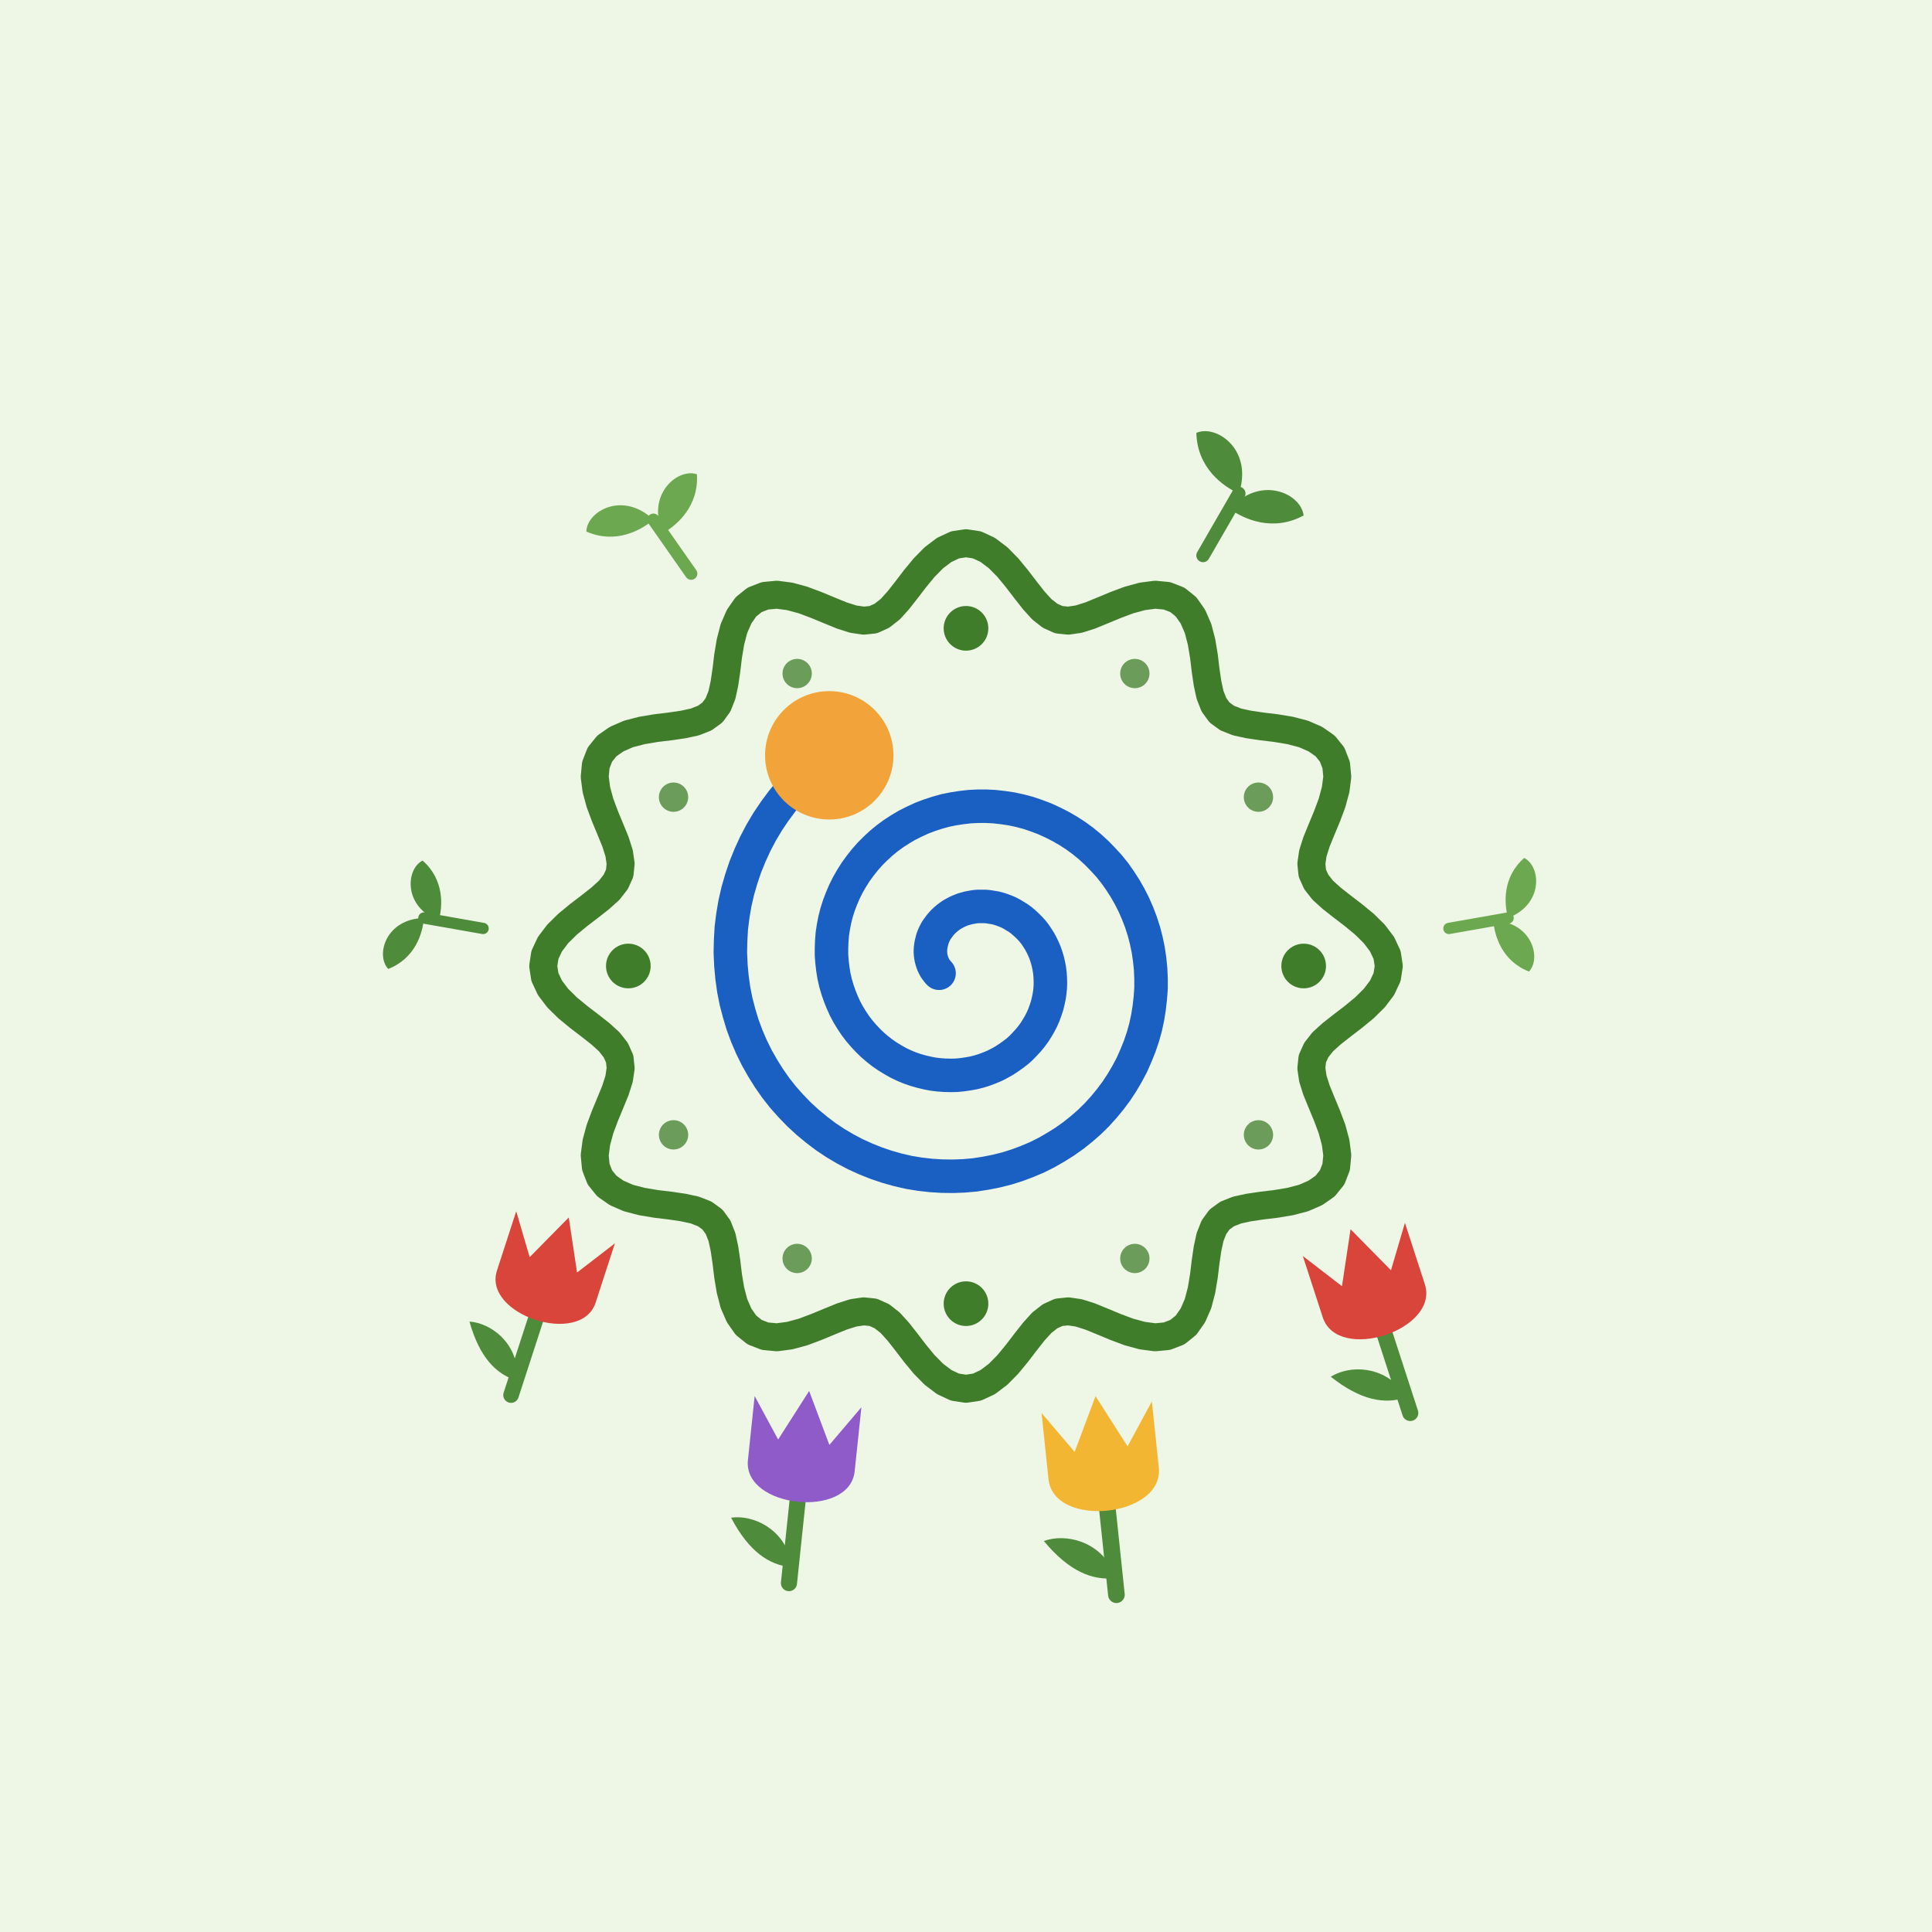
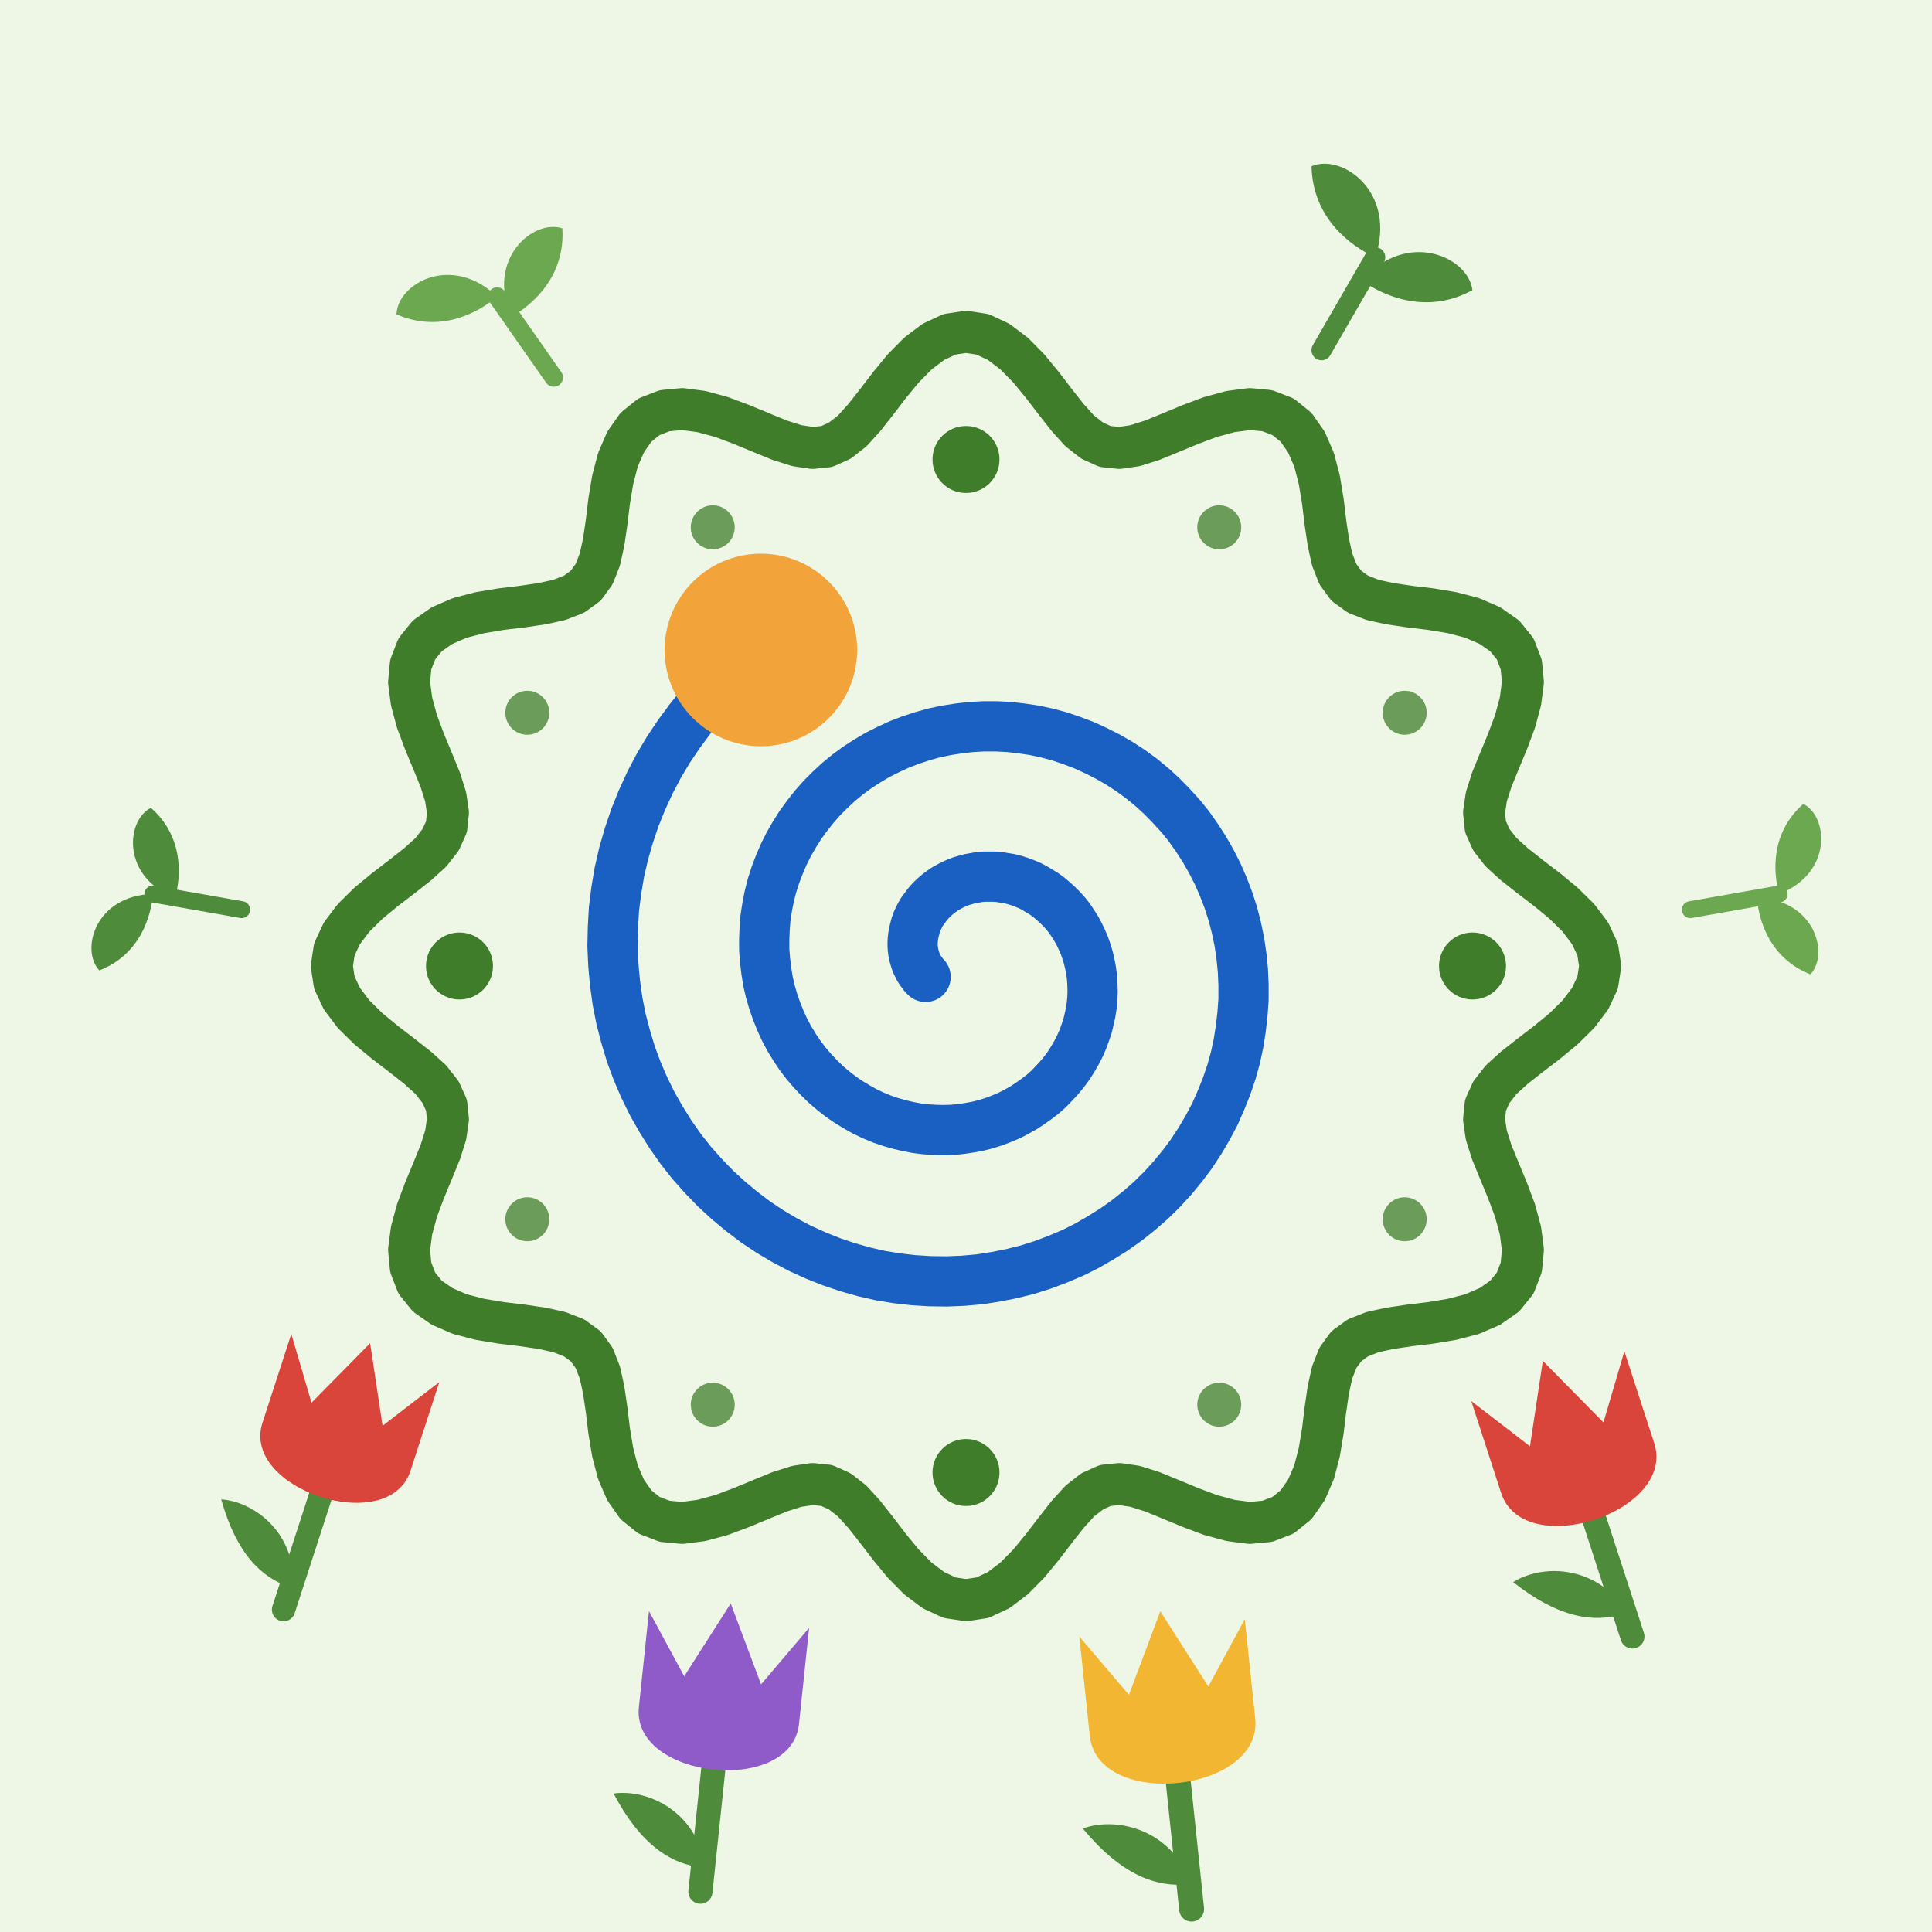
- <svg xmlns="http://www.w3.org/2000/svg" viewBox="0 0 108 108" width="512" height="512">
+ <svg xmlns="http://www.w3.org/2000/svg" viewBox="18 18 72 72" width="512" height="512">
  <rect width="108" height="108" fill="#EEF6E6" />
  <g transform="translate(76.98 73.28) rotate(-18) scale(0.6)">
    <path d="M0 2 L0 10" stroke="#4E8B3A" stroke-width="1.5" stroke-linecap="round" />
    <path d="M0 8 C-1 5 -4 4 -6 4.5 C-4 7.5 -2 8.5 0 8.5 Z" fill="#4E8B3A" />
    <path d="M-5 -7 L-2.4 -3.2 L0 -8 L2.4 -3.2 L5 -7 L5 -1 C5 3.5 -5 3.5 -5 -1 Z" fill="#D9453B" />
  </g>
  <g transform="translate(61.76 82.98) rotate(-6) scale(0.62)">
    <path d="M0 2 L0 10" stroke="#4E8B3A" stroke-width="1.5" stroke-linecap="round" />
    <path d="M0 8 C-1 5 -4 4 -6 4.5 C-4 7.5 -2 8.5 0 8.5 Z" fill="#4E8B3A" />
    <path d="M-5 -7 L-2.4 -3.2 L0 -8 L2.4 -3.2 L5 -7 L5 -1 C5 3.5 -5 3.5 -5 -1 Z" fill="#F2B632" />
  </g>
  <g transform="translate(44.73 82.53) rotate(6) scale(0.6)">
    <path d="M0 2 L0 10" stroke="#4E8B3A" stroke-width="1.5" stroke-linecap="round" />
    <path d="M0 8 C-1 5 -4 4 -6 4.5 C-4 7.5 -2 8.5 0 8.5 Z" fill="#4E8B3A" />
    <path d="M-5 -7 L-2.4 -3.2 L0 -8 L2.4 -3.2 L5 -7 L5 -1 C5 3.5 -5 3.5 -5 -1 Z" fill="#8E5BC9" />
  </g>
  <g transform="translate(30.36 72.47) rotate(18) scale(0.58)">
    <path d="M0 2 L0 10" stroke="#4E8B3A" stroke-width="1.5" stroke-linecap="round" />
    <path d="M0 8 C-1 5 -4 4 -6 4.5 C-4 7.5 -2 8.5 0 8.5 Z" fill="#4E8B3A" />
    <path d="M-5 -7 L-2.4 -3.2 L0 -8 L2.4 -3.2 L5 -7 L5 -1 C5 3.5 -5 3.5 -5 -1 Z" fill="#D9453B" />
  </g>
  <g transform="translate(69.00 28.02) rotate(30) scale(0.5)">
    <path d="M0 7 L0 -1" stroke="#4E8B3A" stroke-width="1.5" stroke-linecap="round" />
    <path d="M0 -1 C-1 -6 -6 -6.5 -7.5 -4.5 C-5.5 -1.2 -2 -0.8 0 -1 Z" fill="#4E8B3A" />
    <path d="M0 1 C1 -4 6 -4.5 7.5 -2.5 C5.5 0.8 2 1.2 0 1 Z" fill="#4E8B3A" />
  </g>
  <g transform="translate(36.79 29.43) rotate(-35) scale(0.46)">
    <path d="M0 7 L0 -1" stroke="#6BA84F" stroke-width="1.5" stroke-linecap="round" />
    <path d="M0 -1 C-1 -6 -6 -6.5 -7.5 -4.5 C-5.5 -1.2 -2 -0.8 0 -1 Z" fill="#6BA84F" />
    <path d="M0 1 C1 -4 6 -4.5 7.5 -2.5 C5.5 0.8 2 1.2 0 1 Z" fill="#6BA84F" />
  </g>
  <g transform="translate(83.89 51.39) rotate(80) scale(0.42)">
    <path d="M0 7 L0 -1" stroke="#6BA84F" stroke-width="1.5" stroke-linecap="round" />
    <path d="M0 -1 C-1 -6 -6 -6.5 -7.5 -4.5 C-5.5 -1.2 -2 -0.8 0 -1 Z" fill="#6BA84F" />
    <path d="M0 1 C1 -4 6 -4.5 7.5 -2.5 C5.5 0.8 2 1.2 0 1 Z" fill="#6BA84F" />
  </g>
  <g transform="translate(24.11 51.39) rotate(-80) scale(0.42)">
    <path d="M0 7 L0 -1" stroke="#4E8B3A" stroke-width="1.5" stroke-linecap="round" />
    <path d="M0 -1 C-1 -6 -6 -6.5 -7.5 -4.5 C-5.5 -1.2 -2 -0.8 0 -1 Z" fill="#4E8B3A" />
    <path d="M0 1 C1 -4 6 -4.5 7.5 -2.5 C5.5 0.8 2 1.2 0 1 Z" fill="#4E8B3A" />
  </g>
  <g transform="translate(54 54) scale(0.78) translate(-54 -54)">
    <path d="M54.00 23.70 L54.79 23.82 L55.56 24.18 L56.30 24.74 L57.00 25.45 L57.65 26.24 L58.27 27.05 L58.86 27.80 L59.43 28.43 L60.03 28.90 L60.65 29.18 L61.33 29.25 L62.08 29.14 L62.90 28.88 L63.78 28.52 L64.72 28.13 L65.68 27.77 L66.64 27.51 L67.56 27.39 L68.40 27.47 L69.15 27.76 L69.77 28.26 L70.26 28.96 L70.63 29.81 L70.88 30.77 L71.05 31.79 L71.17 32.79 L71.31 33.74 L71.49 34.57 L71.77 35.28 L72.17 35.83 L72.72 36.23 L73.43 36.51 L74.26 36.69 L75.21 36.83 L76.21 36.95 L77.23 37.12 L78.19 37.37 L79.04 37.74 L79.74 38.23 L80.24 38.85 L80.53 39.60 L80.61 40.44 L80.49 41.36 L80.23 42.32 L79.87 43.28 L79.48 44.22 L79.12 45.10 L78.86 45.92 L78.75 46.67 L78.82 47.35 L79.10 47.97 L79.57 48.57 L80.20 49.14 L80.95 49.73 L81.76 50.35 L82.55 51.00 L83.26 51.70 L83.82 52.44 L84.18 53.21 L84.30 54.00 L84.18 54.79 L83.82 55.56 L83.26 56.30 L82.55 57.00 L81.76 57.65 L80.95 58.27 L80.20 58.86 L79.57 59.43 L79.10 60.03 L78.82 60.65 L78.75 61.33 L78.86 62.08 L79.12 62.90 L79.48 63.78 L79.87 64.72 L80.23 65.68 L80.49 66.64 L80.61 67.56 L80.53 68.40 L80.24 69.15 L79.74 69.77 L79.04 70.26 L78.19 70.63 L77.23 70.88 L76.21 71.05 L75.21 71.17 L74.26 71.31 L73.43 71.49 L72.72 71.77 L72.17 72.17 L71.77 72.72 L71.49 73.43 L71.31 74.26 L71.17 75.21 L71.05 76.21 L70.88 77.23 L70.63 78.19 L70.26 79.04 L69.77 79.74 L69.15 80.24 L68.40 80.53 L67.56 80.61 L66.64 80.49 L65.68 80.23 L64.72 79.87 L63.78 79.48 L62.90 79.12 L62.08 78.86 L61.33 78.75 L60.65 78.82 L60.03 79.10 L59.43 79.57 L58.86 80.20 L58.27 80.95 L57.65 81.76 L57.00 82.55 L56.30 83.26 L55.56 83.82 L54.79 84.18 L54.00 84.30 L53.21 84.18 L52.44 83.82 L51.70 83.26 L51.00 82.55 L50.35 81.76 L49.73 80.95 L49.14 80.20 L48.57 79.57 L47.97 79.10 L47.35 78.82 L46.67 78.75 L45.92 78.86 L45.10 79.12 L44.22 79.48 L43.28 79.87 L42.32 80.23 L41.36 80.49 L40.44 80.61 L39.60 80.53 L38.85 80.24 L38.23 79.74 L37.74 79.04 L37.37 78.19 L37.12 77.23 L36.95 76.21 L36.83 75.21 L36.69 74.26 L36.51 73.43 L36.23 72.72 L35.83 72.17 L35.28 71.77 L34.57 71.49 L33.74 71.31 L32.79 71.17 L31.79 71.05 L30.77 70.88 L29.81 70.63 L28.96 70.26 L28.26 69.77 L27.76 69.15 L27.47 68.40 L27.39 67.56 L27.51 66.64 L27.77 65.68 L28.13 64.72 L28.52 63.78 L28.88 62.90 L29.14 62.08 L29.25 61.33 L29.18 60.65 L28.90 60.03 L28.43 59.43 L27.80 58.86 L27.05 58.27 L26.24 57.65 L25.45 57.00 L24.74 56.30 L24.18 55.56 L23.82 54.79 L23.70 54.00 L23.82 53.21 L24.18 52.44 L24.74 51.70 L25.45 51.00 L26.24 50.35 L27.05 49.73 L27.80 49.14 L28.43 48.57 L28.90 47.97 L29.18 47.35 L29.25 46.67 L29.14 45.92 L28.88 45.10 L28.52 44.22 L28.13 43.28 L27.77 42.32 L27.51 41.36 L27.39 40.44 L27.47 39.60 L27.76 38.85 L28.26 38.23 L28.96 37.74 L29.81 37.37 L30.77 37.12 L31.79 36.95 L32.79 36.83 L33.74 36.69 L34.57 36.51 L35.28 36.23 L35.83 35.83 L36.23 35.28 L36.51 34.57 L36.69 33.74 L36.83 32.79 L36.95 31.79 L37.12 30.77 L37.37 29.81 L37.74 28.96 L38.23 28.26 L38.85 27.76 L39.60 27.47 L40.44 27.39 L41.36 27.51 L42.32 27.77 L43.28 28.13 L44.22 28.52 L45.10 28.88 L45.92 29.14 L46.67 29.25 L47.35 29.18 L47.97 28.90 L48.57 28.43 L49.14 27.80 L49.73 27.05 L50.35 26.24 L51.00 25.45 L51.70 24.74 L52.44 24.18 L53.21 23.82 Z" fill="none" stroke="#3F7D2B" stroke-width="2" stroke-linejoin="round" />
    <circle cx="54" cy="29.8" r="1.60" fill="#3F7D2B" opacity="1" />
    <circle cx="66.1" cy="33.04" r="1.05" fill="#3F7D2B" opacity="0.75" />
    <circle cx="74.96" cy="41.9" r="1.05" fill="#3F7D2B" opacity="0.75" />
    <circle cx="78.2" cy="54" r="1.60" fill="#3F7D2B" opacity="1" />
    <circle cx="74.96" cy="66.1" r="1.05" fill="#3F7D2B" opacity="0.75" />
    <circle cx="66.1" cy="74.96" r="1.05" fill="#3F7D2B" opacity="0.75" />
    <circle cx="54" cy="78.2" r="1.60" fill="#3F7D2B" opacity="1" />
    <circle cx="41.9" cy="74.96" r="1.05" fill="#3F7D2B" opacity="0.75" />
    <circle cx="33.04" cy="66.1" r="1.05" fill="#3F7D2B" opacity="0.75" />
    <circle cx="29.8" cy="54" r="1.60" fill="#3F7D2B" opacity="1" />
    <circle cx="33.04" cy="41.9" r="1.05" fill="#3F7D2B" opacity="0.75" />
    <circle cx="41.9" cy="33.04" r="1.05" fill="#3F7D2B" opacity="0.75" />
    <path d="M52.07 54.52 L51.98 54.43 L51.91 54.33 L51.83 54.23 L51.76 54.12 L51.70 54.00 L51.64 53.88 L51.59 53.75 L51.55 53.62 L51.51 53.48 L51.48 53.33 L51.46 53.18 L51.45 53.03 L51.45 52.87 L51.46 52.72 L51.48 52.55 L51.51 52.39 L51.55 52.23 L51.59 52.07 L51.65 51.90 L51.72 51.74 L51.80 51.58 L51.89 51.42 L52.00 51.27 L52.11 51.12 L52.23 50.97 L52.36 50.83 L52.51 50.69 L52.66 50.56 L52.82 50.44 L52.99 50.32 L53.17 50.22 L53.36 50.12 L53.56 50.03 L53.76 49.95 L53.97 49.89 L54.19 49.83 L54.41 49.79 L54.64 49.75 L54.87 49.73 L55.11 49.73 L55.35 49.73 L55.59 49.75 L55.83 49.79 L56.08 49.83 L56.32 49.89 L56.57 49.97 L56.81 50.06 L57.05 50.16 L57.28 50.28 L57.51 50.42 L57.74 50.56 L57.96 50.72 L58.17 50.90 L58.38 51.09 L58.58 51.29 L58.77 51.50 L58.95 51.73 L59.11 51.97 L59.27 52.22 L59.41 52.48 L59.54 52.75 L59.66 53.03 L59.76 53.32 L59.85 53.62 L59.92 53.92 L59.98 54.24 L60.02 54.55 L60.04 54.87 L60.05 55.20 L60.04 55.53 L60.01 55.86 L59.96 56.19 L59.89 56.52 L59.81 56.85 L59.70 57.18 L59.58 57.51 L59.44 57.83 L59.28 58.14 L59.10 58.45 L58.91 58.75 L58.69 59.05 L58.46 59.33 L58.21 59.60 L57.95 59.87 L57.67 60.12 L57.37 60.35 L57.06 60.57 L56.74 60.78 L56.40 60.97 L56.05 61.15 L55.69 61.30 L55.32 61.44 L54.94 61.56 L54.54 61.66 L54.15 61.73 L53.74 61.79 L53.33 61.83 L52.91 61.84 L52.49 61.83 L52.07 61.80 L51.65 61.75 L51.23 61.67 L50.81 61.57 L50.39 61.45 L49.98 61.31 L49.57 61.14 L49.17 60.95 L48.78 60.73 L48.40 60.50 L48.02 60.24 L47.66 59.96 L47.31 59.66 L46.98 59.34 L46.66 59.00 L46.36 58.65 L46.07 58.27 L45.81 57.88 L45.56 57.47 L45.33 57.04 L45.13 56.60 L44.95 56.15 L44.79 55.69 L44.65 55.21 L44.54 54.73 L44.46 54.24 L44.40 53.74 L44.36 53.23 L44.36 52.72 L44.38 52.21 L44.42 51.70 L44.50 51.18 L44.60 50.67 L44.73 50.16 L44.89 49.66 L45.08 49.16 L45.29 48.67 L45.53 48.19 L45.80 47.72 L46.09 47.26 L46.41 46.82 L46.75 46.39 L47.12 45.97 L47.51 45.58 L47.92 45.20 L48.36 44.84 L48.81 44.51 L49.29 44.20 L49.78 43.91 L50.30 43.65 L50.82 43.41 L51.37 43.20 L51.92 43.02 L52.49 42.86 L53.07 42.74 L53.65 42.65 L54.25 42.58 L54.85 42.55 L55.45 42.55 L56.05 42.58 L56.66 42.65 L57.27 42.74 L57.87 42.87 L58.47 43.03 L59.06 43.23 L59.64 43.45 L60.21 43.71 L60.78 44.00 L61.32 44.31 L61.86 44.66 L62.38 45.04 L62.88 45.45 L63.35 45.88 L63.81 46.35 L64.25 46.83 L64.66 47.34 L65.04 47.88 L65.40 48.44 L65.73 49.02 L66.03 49.61 L66.30 50.23 L66.54 50.86 L66.75 51.51 L66.92 52.17 L67.06 52.84 L67.16 53.52 L67.23 54.21 L67.26 54.90 L67.26 55.60 L67.21 56.30 L67.13 57.00 L67.02 57.69 L66.87 58.39 L66.68 59.07 L66.45 59.75 L66.18 60.42 L65.89 61.08 L65.55 61.72 L65.18 62.35 L64.78 62.96 L64.34 63.55 L63.87 64.12 L63.37 64.67 L62.84 65.19 L62.28 65.68 L61.69 66.15 L61.07 66.59 L60.43 66.99 L59.77 67.37 L59.09 67.71 L58.38 68.01 L57.66 68.28 L56.93 68.51 L56.17 68.70 L55.41 68.85 L54.64 68.97 L53.85 69.04 L53.07 69.07 L52.28 69.06 L51.48 69.01 L50.69 68.92 L49.90 68.79 L49.12 68.61 L48.34 68.39 L47.57 68.13 L46.82 67.83 L46.07 67.49 L45.35 67.11 L44.64 66.69 L43.95 66.23 L43.29 65.73 L42.65 65.20 L42.03 64.63 L41.45 64.03 L40.89 63.40 L40.37 62.74 L39.88 62.04 L39.43 61.32 L39.01 60.58 L38.63 59.81 L38.29 59.02 L37.99 58.21 L37.74 57.38 L37.52 56.54 L37.35 55.68 L37.23 54.81 L37.15 53.94 L37.11 53.05 L37.13 52.17 L37.18 51.28 L37.29 50.40 L37.44 49.51 L37.64 48.64 L37.89 47.77 L38.18 46.91 L38.52 46.07 L38.90 45.24 L39.32 44.44 L39.79 43.65 L40.31 42.88 L40.86 42.14 L41.45 41.43 L42.08 40.75 L42.75 40.10 L43.46 39.48 L44.20 38.90" fill="none" stroke="#1A5FC2" stroke-width="2.4" stroke-linecap="round" stroke-linejoin="round" />
    <circle cx="44.2" cy="38.9" r="4.60" fill="#F2A43A" />
  </g>
</svg>
